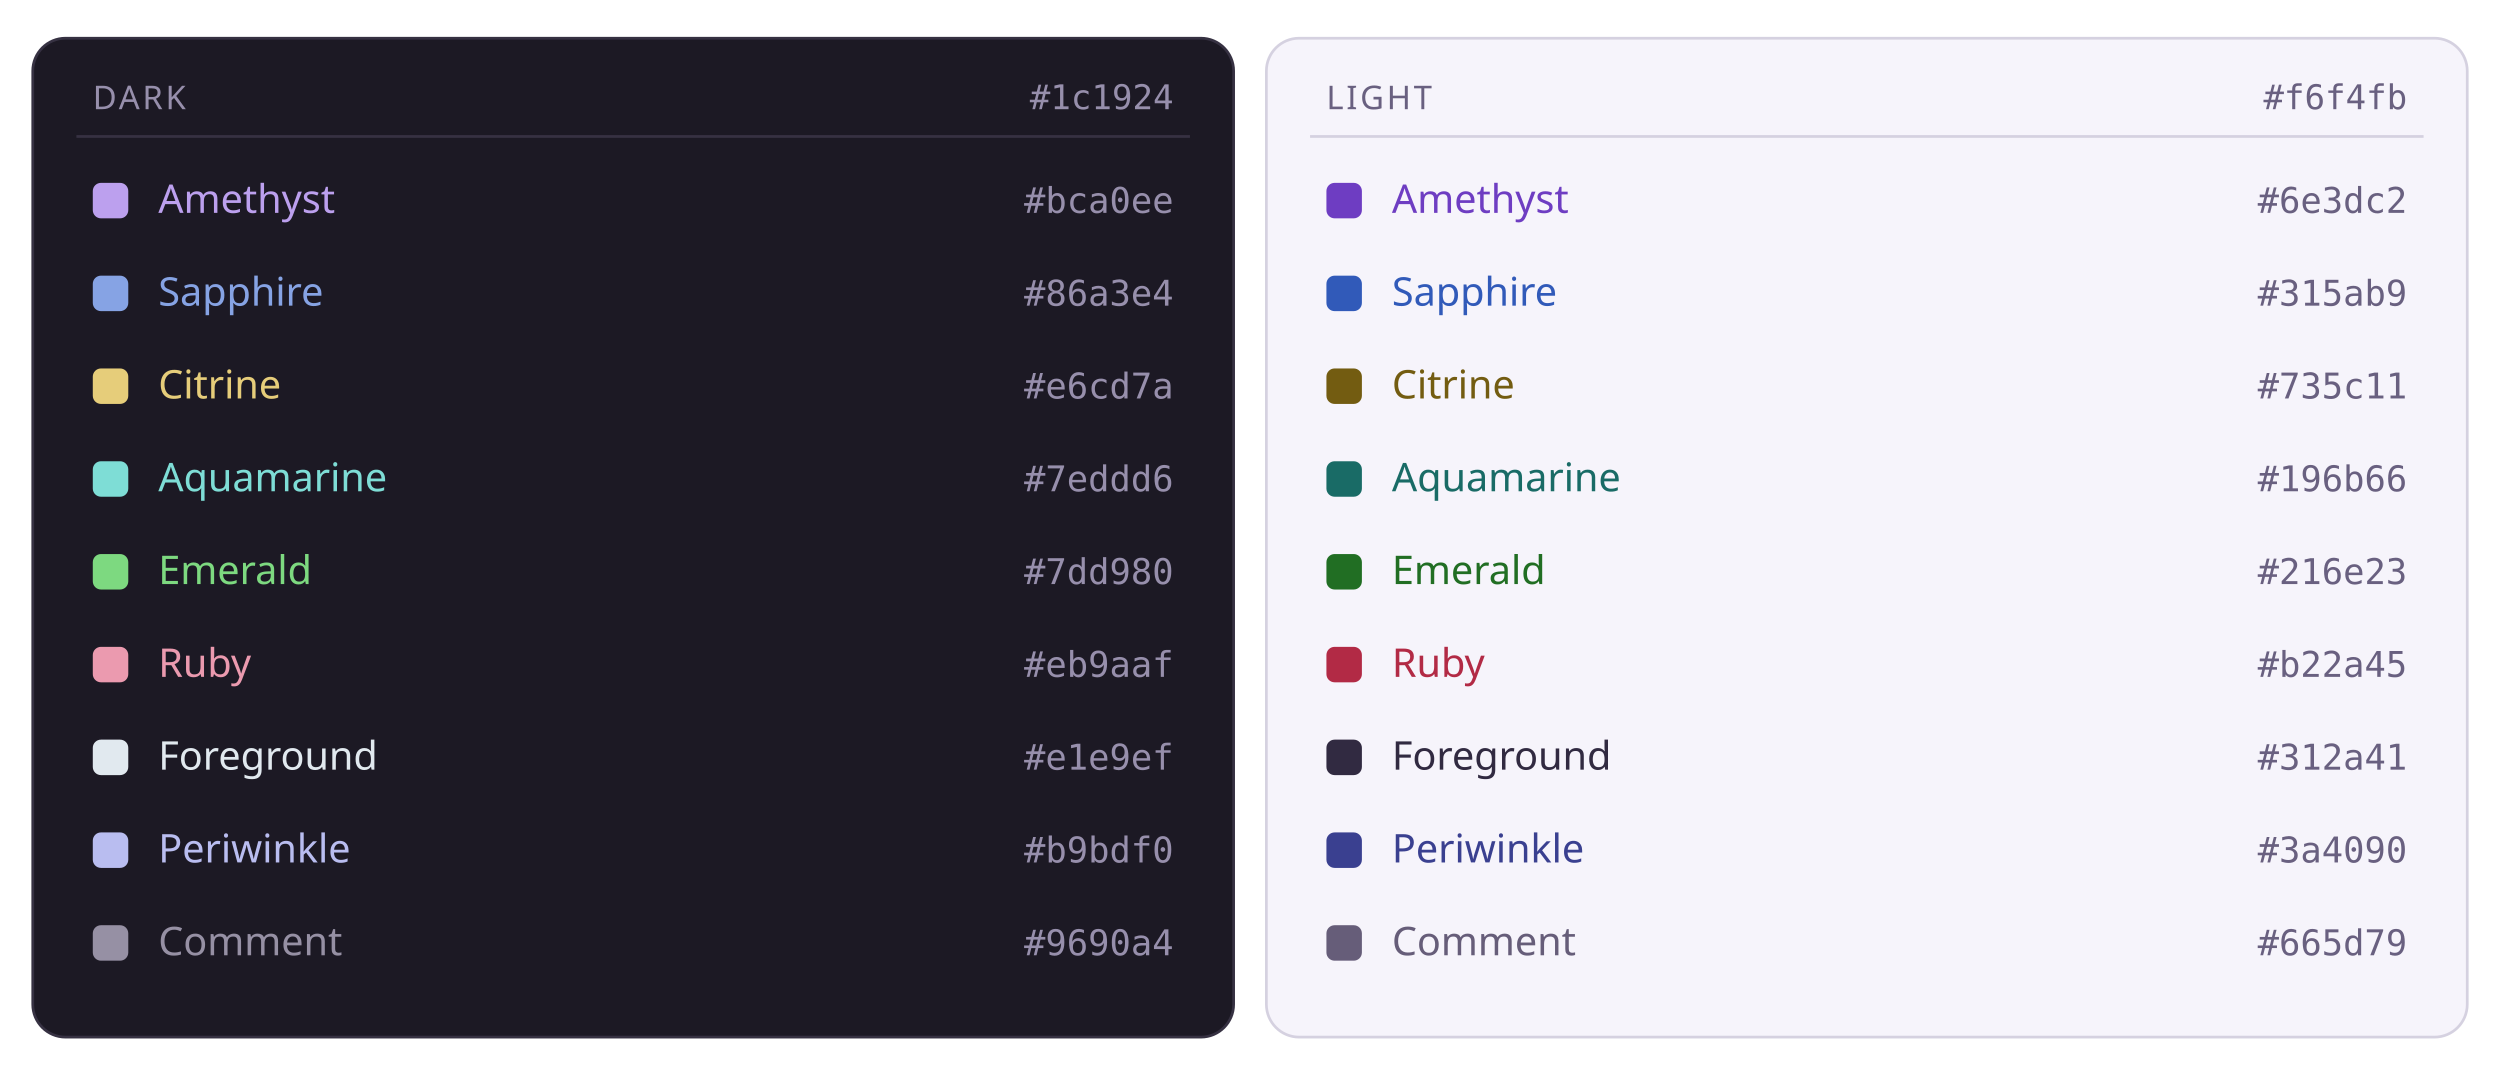
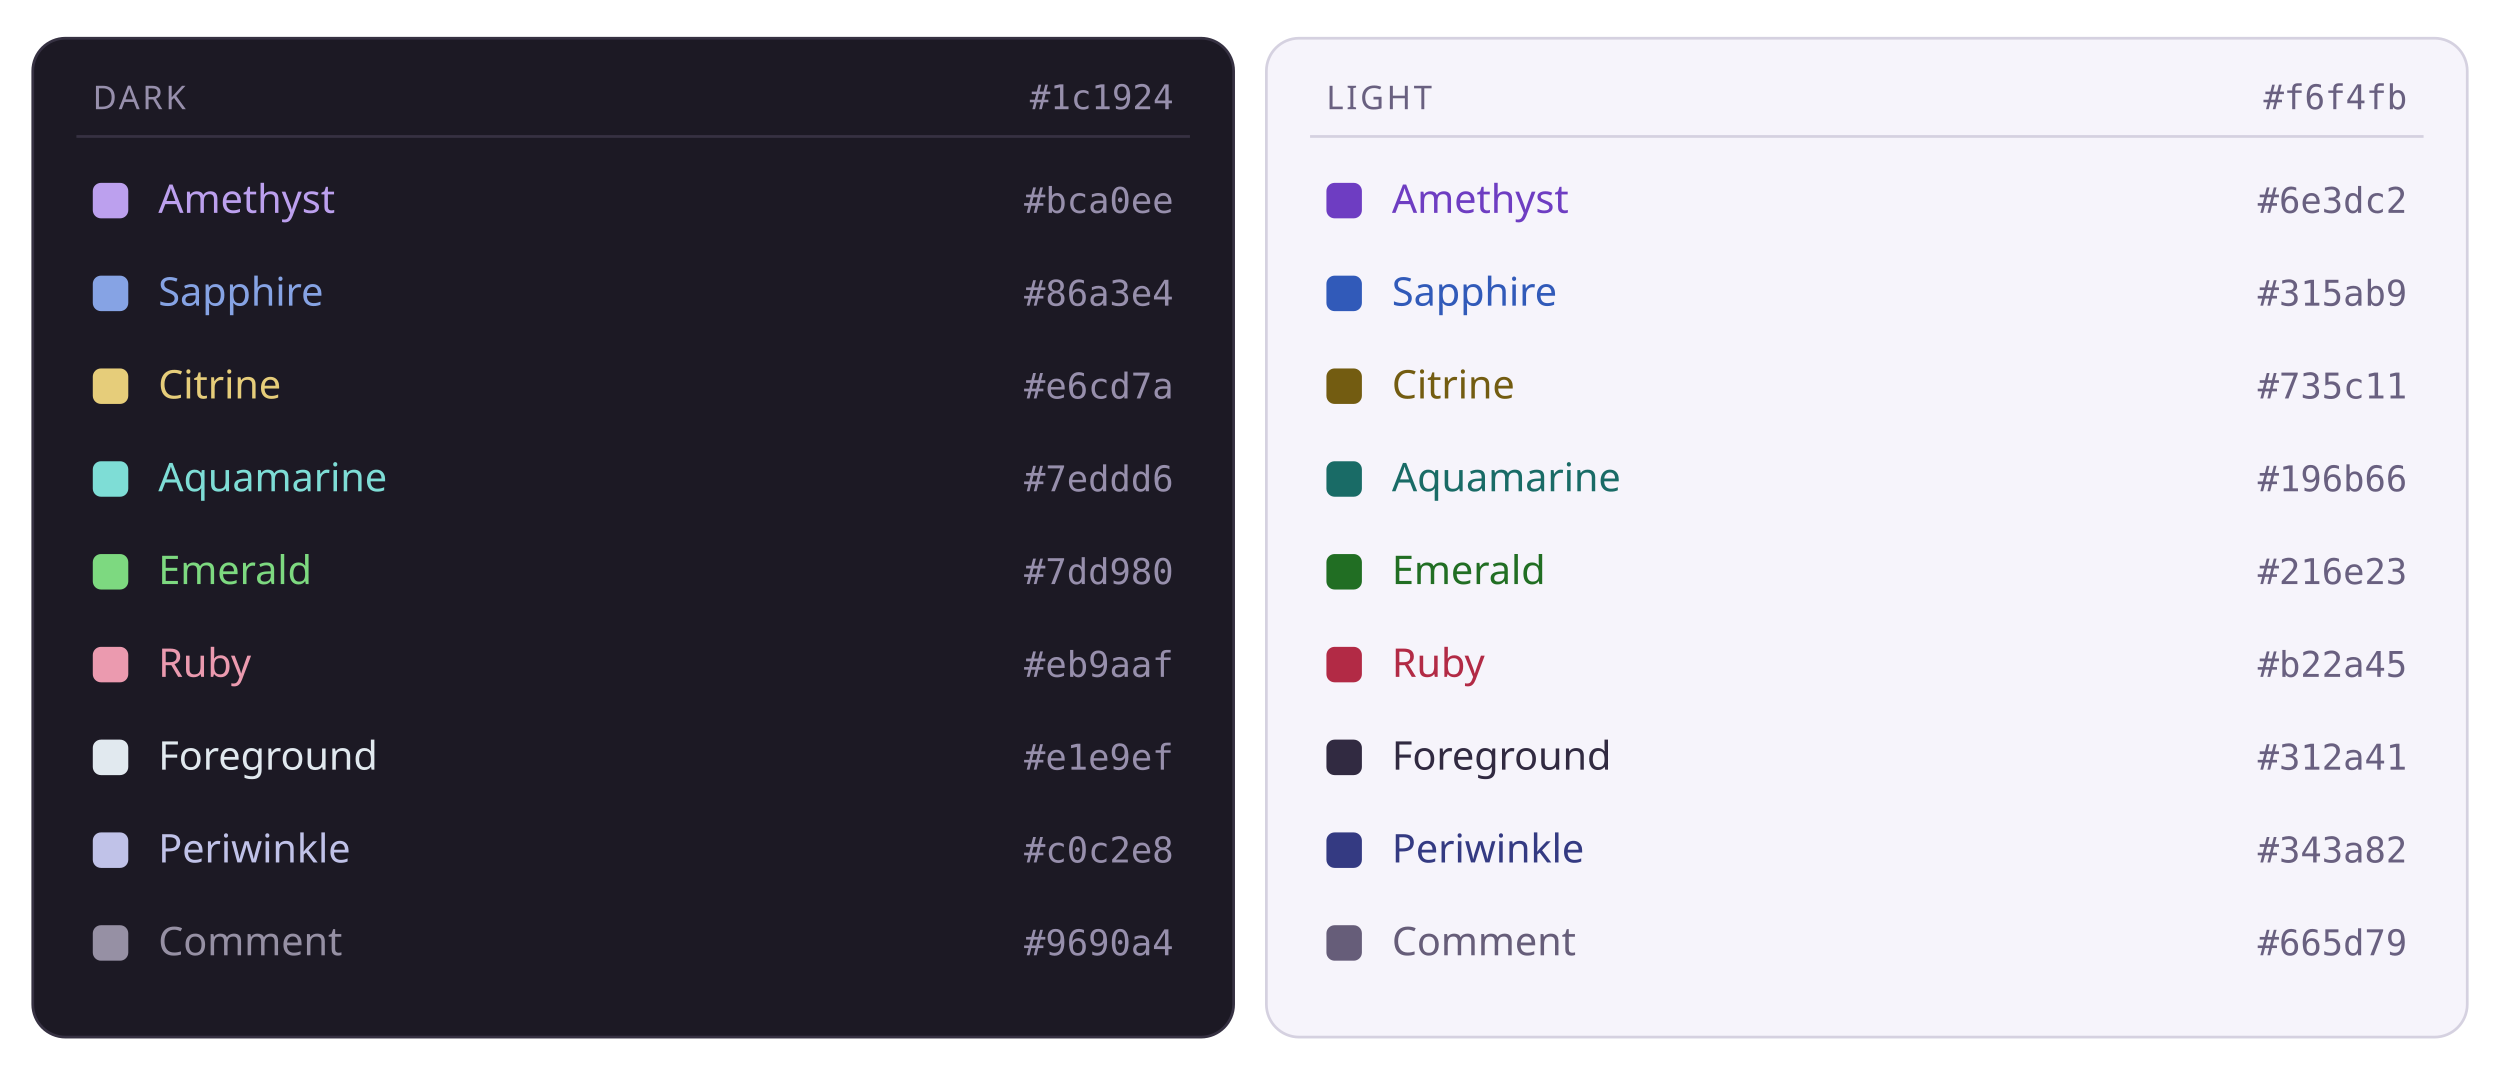
<svg xmlns="http://www.w3.org/2000/svg" width="916" height="394" viewBox="0 0 916 394" font-family="ui-sans-serif,system-ui,sans-serif">
  <rect x="12" y="14" width="440" height="366" rx="12" fill="#1c1924" stroke="#363142" />
  <text x="34" y="40" font-size="12" letter-spacing="1" fill="#978fac">DARK</text>
  <text x="430" y="40" text-anchor="end" font-size="12.5" fill="#978fac" font-family="ui-monospace,monospace">#1c1924</text>
  <line x1="28" y1="50" x2="436" y2="50" stroke="#363142" />
  <rect x="34" y="67" width="13" height="13" rx="3" fill="#bca0ee" />
  <text x="58" y="78" font-size="14.5" fill="#bca0ee">Amethyst</text>
  <text x="430" y="78" text-anchor="end" font-size="13" fill="#978fac" font-family="ui-monospace,monospace">#bca0ee</text>
  <rect x="34" y="101" width="13" height="13" rx="3" fill="#86a3e4" />
  <text x="58" y="112" font-size="14.5" fill="#86a3e4">Sapphire</text>
  <text x="430" y="112" text-anchor="end" font-size="13" fill="#978fac" font-family="ui-monospace,monospace">#86a3e4</text>
  <rect x="34" y="135" width="13" height="13" rx="3" fill="#e6cd7a" />
  <text x="58" y="146" font-size="14.5" fill="#e6cd7a">Citrine</text>
  <text x="430" y="146" text-anchor="end" font-size="13" fill="#978fac" font-family="ui-monospace,monospace">#e6cd7a</text>
  <rect x="34" y="169" width="13" height="13" rx="3" fill="#7eddd6" />
  <text x="58" y="180" font-size="14.5" fill="#7eddd6">Aquamarine</text>
  <text x="430" y="180" text-anchor="end" font-size="13" fill="#978fac" font-family="ui-monospace,monospace">#7eddd6</text>
  <rect x="34" y="203" width="13" height="13" rx="3" fill="#7dd980" />
  <text x="58" y="214" font-size="14.5" fill="#7dd980">Emerald</text>
  <text x="430" y="214" text-anchor="end" font-size="13" fill="#978fac" font-family="ui-monospace,monospace">#7dd980</text>
  <rect x="34" y="237" width="13" height="13" rx="3" fill="#eb9aaf" />
  <text x="58" y="248" font-size="14.5" fill="#eb9aaf">Ruby</text>
  <text x="430" y="248" text-anchor="end" font-size="13" fill="#978fac" font-family="ui-monospace,monospace">#eb9aaf</text>
  <rect x="34" y="271" width="13" height="13" rx="3" fill="#e1e9ef" />
  <text x="58" y="282" font-size="14.5" fill="#e1e9ef">Foreground</text>
  <text x="430" y="282" text-anchor="end" font-size="13" fill="#978fac" font-family="ui-monospace,monospace">#e1e9ef</text>
-   <rect x="34" y="305" width="13" height="13" rx="3" fill="#b9bdf0" />
-   <text x="58" y="316" font-size="14.5" fill="#b9bdf0">Periwinkle</text>
-   <text x="430" y="316" text-anchor="end" font-size="13" fill="#978fac" font-family="ui-monospace,monospace">#b9bdf0</text>
+   <rect x="34" y="305" width="13" height="13" rx="3" fill="#c0c2e8" />
+   <text x="58" y="316" font-size="14.5" fill="#c0c2e8">Periwinkle</text>
+   <text x="430" y="316" text-anchor="end" font-size="13" fill="#978fac" font-family="ui-monospace,monospace">#c0c2e8</text>
  <rect x="34" y="339" width="13" height="13" rx="3" fill="#9690a4" />
  <text x="58" y="350" font-size="14.5" fill="#9690a4">Comment</text>
  <text x="430" y="350" text-anchor="end" font-size="13" fill="#978fac" font-family="ui-monospace,monospace">#9690a4</text>
  <rect x="464" y="14" width="440" height="366" rx="12" fill="#f6f4fb" stroke="#d5d1e0" />
  <text x="486" y="40" font-size="12" letter-spacing="1" fill="#696080">LIGHT</text>
  <text x="882" y="40" text-anchor="end" font-size="12.5" fill="#696080" font-family="ui-monospace,monospace">#f6f4fb</text>
  <line x1="480" y1="50" x2="888" y2="50" stroke="#d5d1e0" />
  <rect x="486" y="67" width="13" height="13" rx="3" fill="#6e3dc2" />
  <text x="510" y="78" font-size="14.5" fill="#6e3dc2">Amethyst</text>
  <text x="882" y="78" text-anchor="end" font-size="13" fill="#696080" font-family="ui-monospace,monospace">#6e3dc2</text>
  <rect x="486" y="101" width="13" height="13" rx="3" fill="#315ab9" />
  <text x="510" y="112" font-size="14.5" fill="#315ab9">Sapphire</text>
  <text x="882" y="112" text-anchor="end" font-size="13" fill="#696080" font-family="ui-monospace,monospace">#315ab9</text>
  <rect x="486" y="135" width="13" height="13" rx="3" fill="#735c11" />
  <text x="510" y="146" font-size="14.5" fill="#735c11">Citrine</text>
  <text x="882" y="146" text-anchor="end" font-size="13" fill="#696080" font-family="ui-monospace,monospace">#735c11</text>
  <rect x="486" y="169" width="13" height="13" rx="3" fill="#196b66" />
  <text x="510" y="180" font-size="14.5" fill="#196b66">Aquamarine</text>
  <text x="882" y="180" text-anchor="end" font-size="13" fill="#696080" font-family="ui-monospace,monospace">#196b66</text>
  <rect x="486" y="203" width="13" height="13" rx="3" fill="#216e23" />
  <text x="510" y="214" font-size="14.5" fill="#216e23">Emerald</text>
  <text x="882" y="214" text-anchor="end" font-size="13" fill="#696080" font-family="ui-monospace,monospace">#216e23</text>
  <rect x="486" y="237" width="13" height="13" rx="3" fill="#b22a45" />
  <text x="510" y="248" font-size="14.5" fill="#b22a45">Ruby</text>
  <text x="882" y="248" text-anchor="end" font-size="13" fill="#696080" font-family="ui-monospace,monospace">#b22a45</text>
  <rect x="486" y="271" width="13" height="13" rx="3" fill="#312a41" />
  <text x="510" y="282" font-size="14.5" fill="#312a41">Foreground</text>
  <text x="882" y="282" text-anchor="end" font-size="13" fill="#696080" font-family="ui-monospace,monospace">#312a41</text>
-   <rect x="486" y="305" width="13" height="13" rx="3" fill="#3a4090" />
-   <text x="510" y="316" font-size="14.5" fill="#3a4090">Periwinkle</text>
-   <text x="882" y="316" text-anchor="end" font-size="13" fill="#696080" font-family="ui-monospace,monospace">#3a4090</text>
+   <rect x="486" y="305" width="13" height="13" rx="3" fill="#343a82" />
+   <text x="510" y="316" font-size="14.5" fill="#343a82">Periwinkle</text>
+   <text x="882" y="316" text-anchor="end" font-size="13" fill="#696080" font-family="ui-monospace,monospace">#343a82</text>
  <rect x="486" y="339" width="13" height="13" rx="3" fill="#665d79" />
  <text x="510" y="350" font-size="14.5" fill="#665d79">Comment</text>
  <text x="882" y="350" text-anchor="end" font-size="13" fill="#696080" font-family="ui-monospace,monospace">#665d79</text>
</svg>
